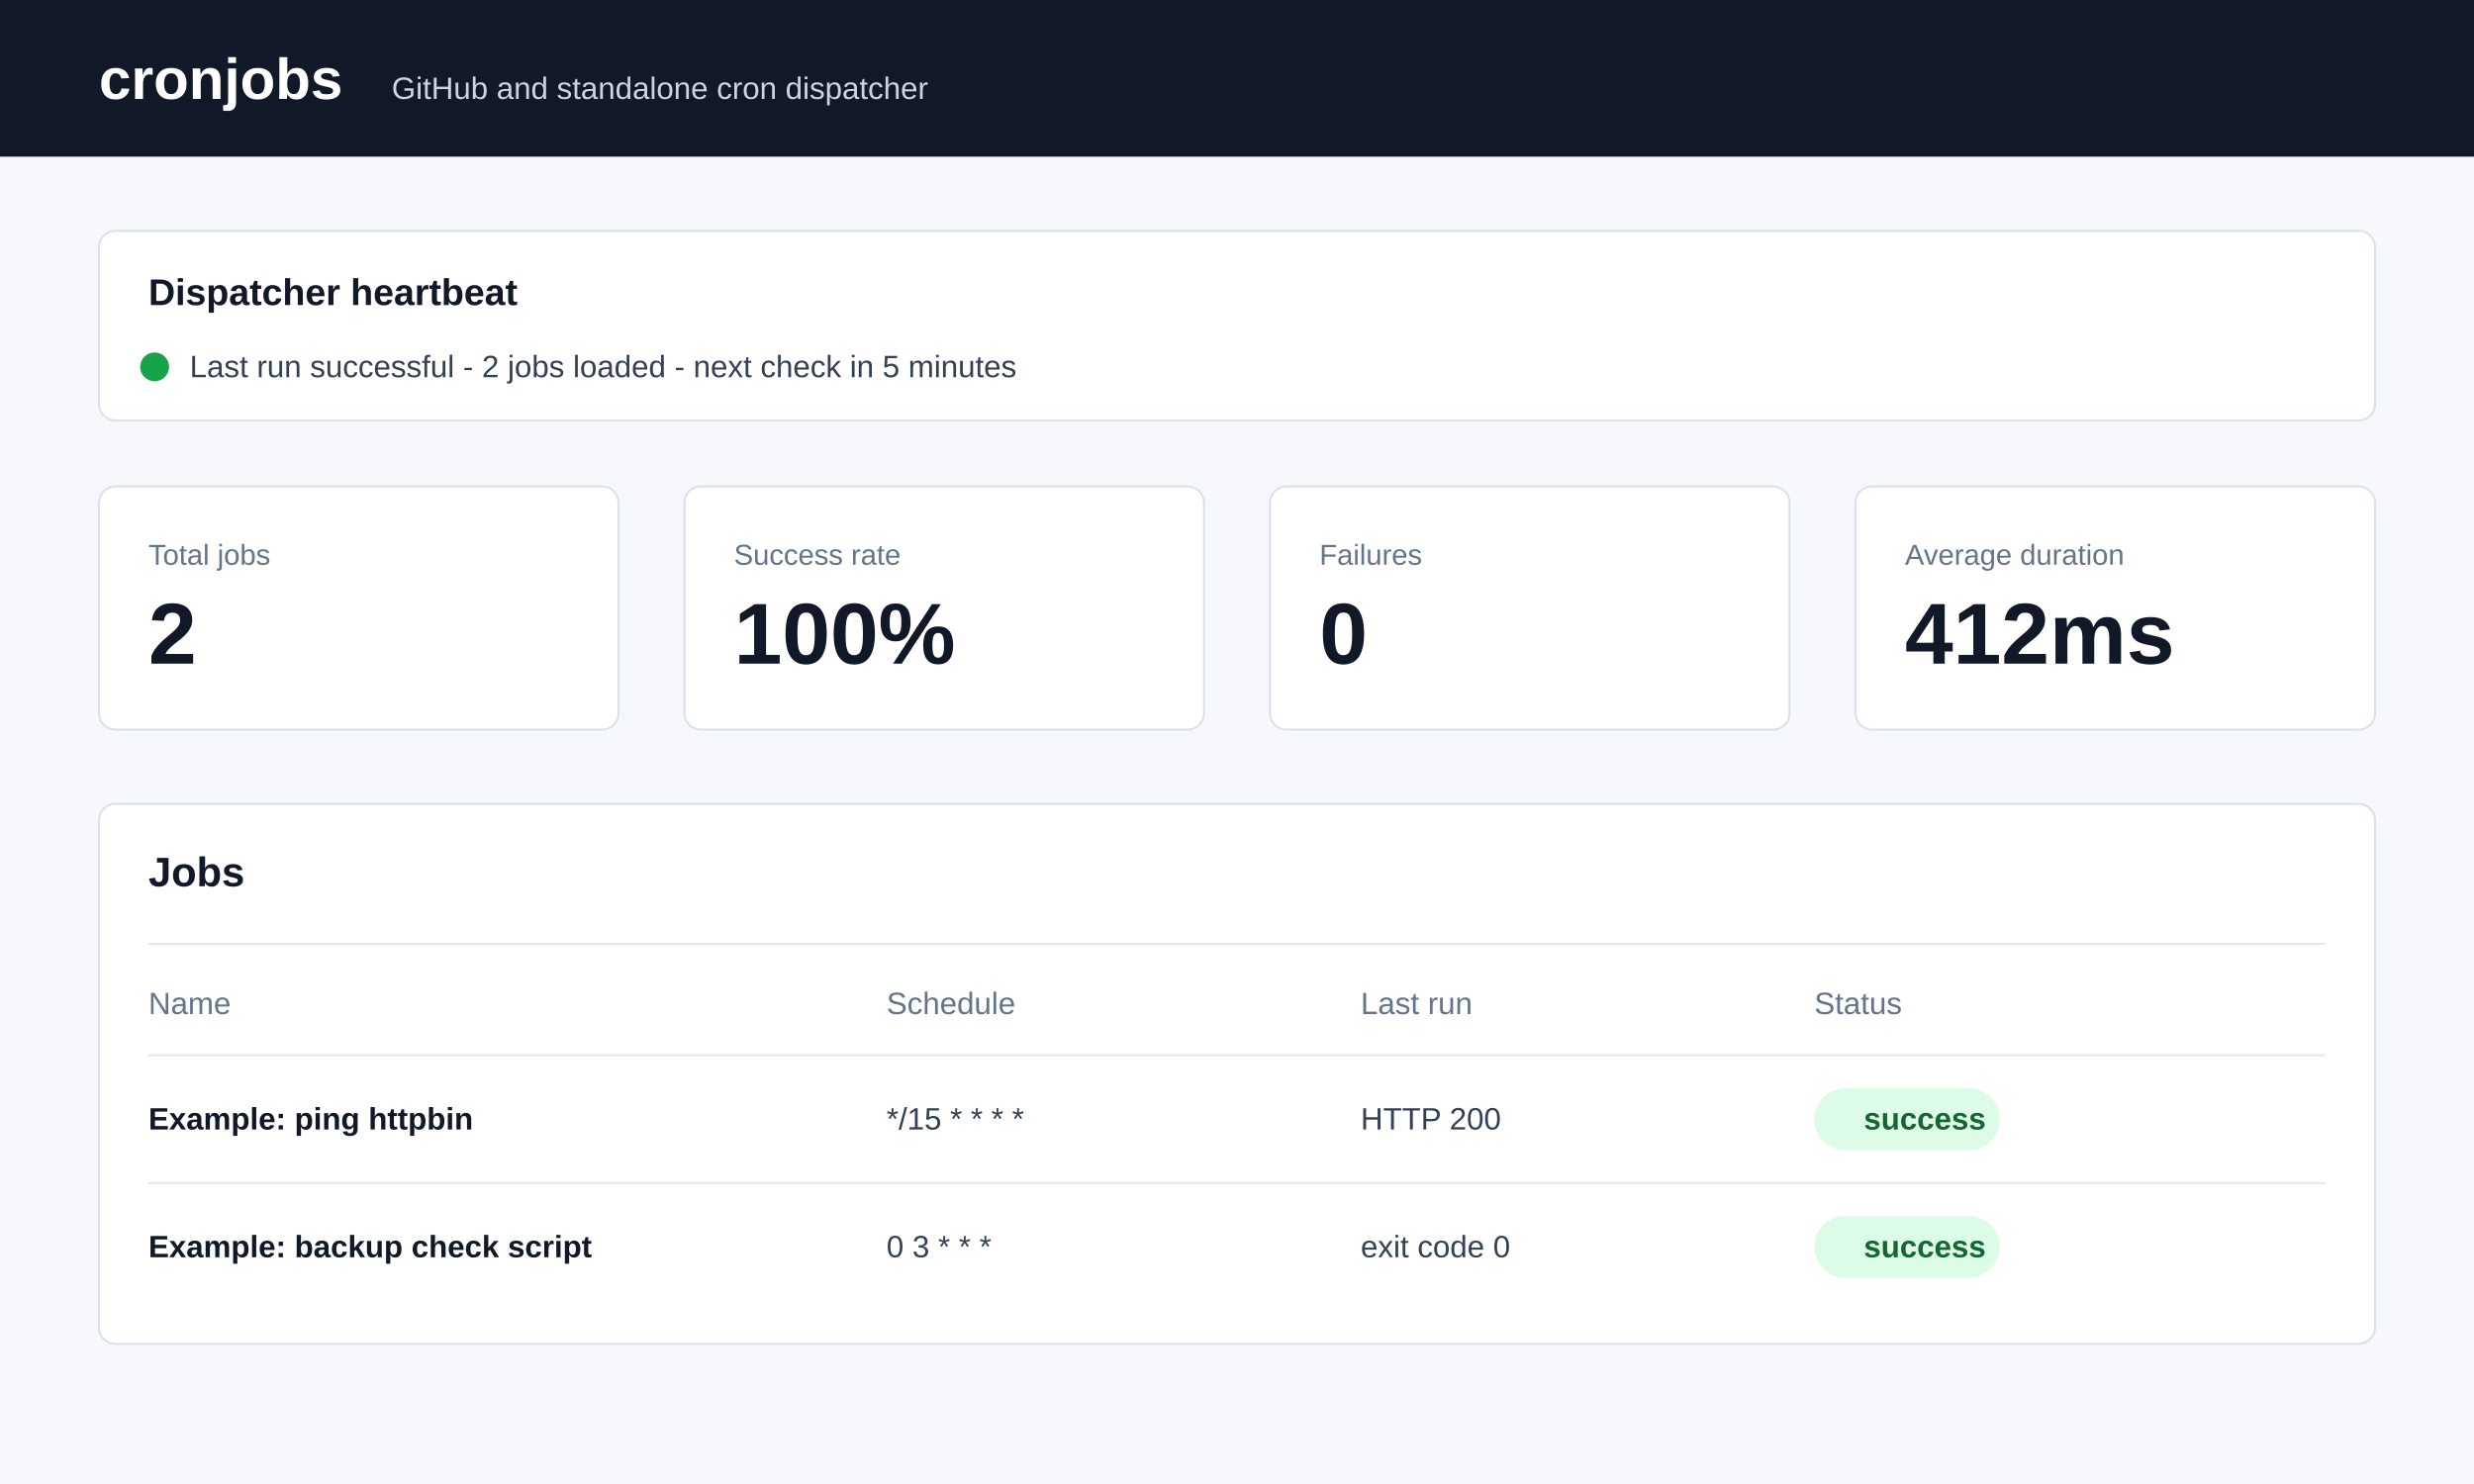
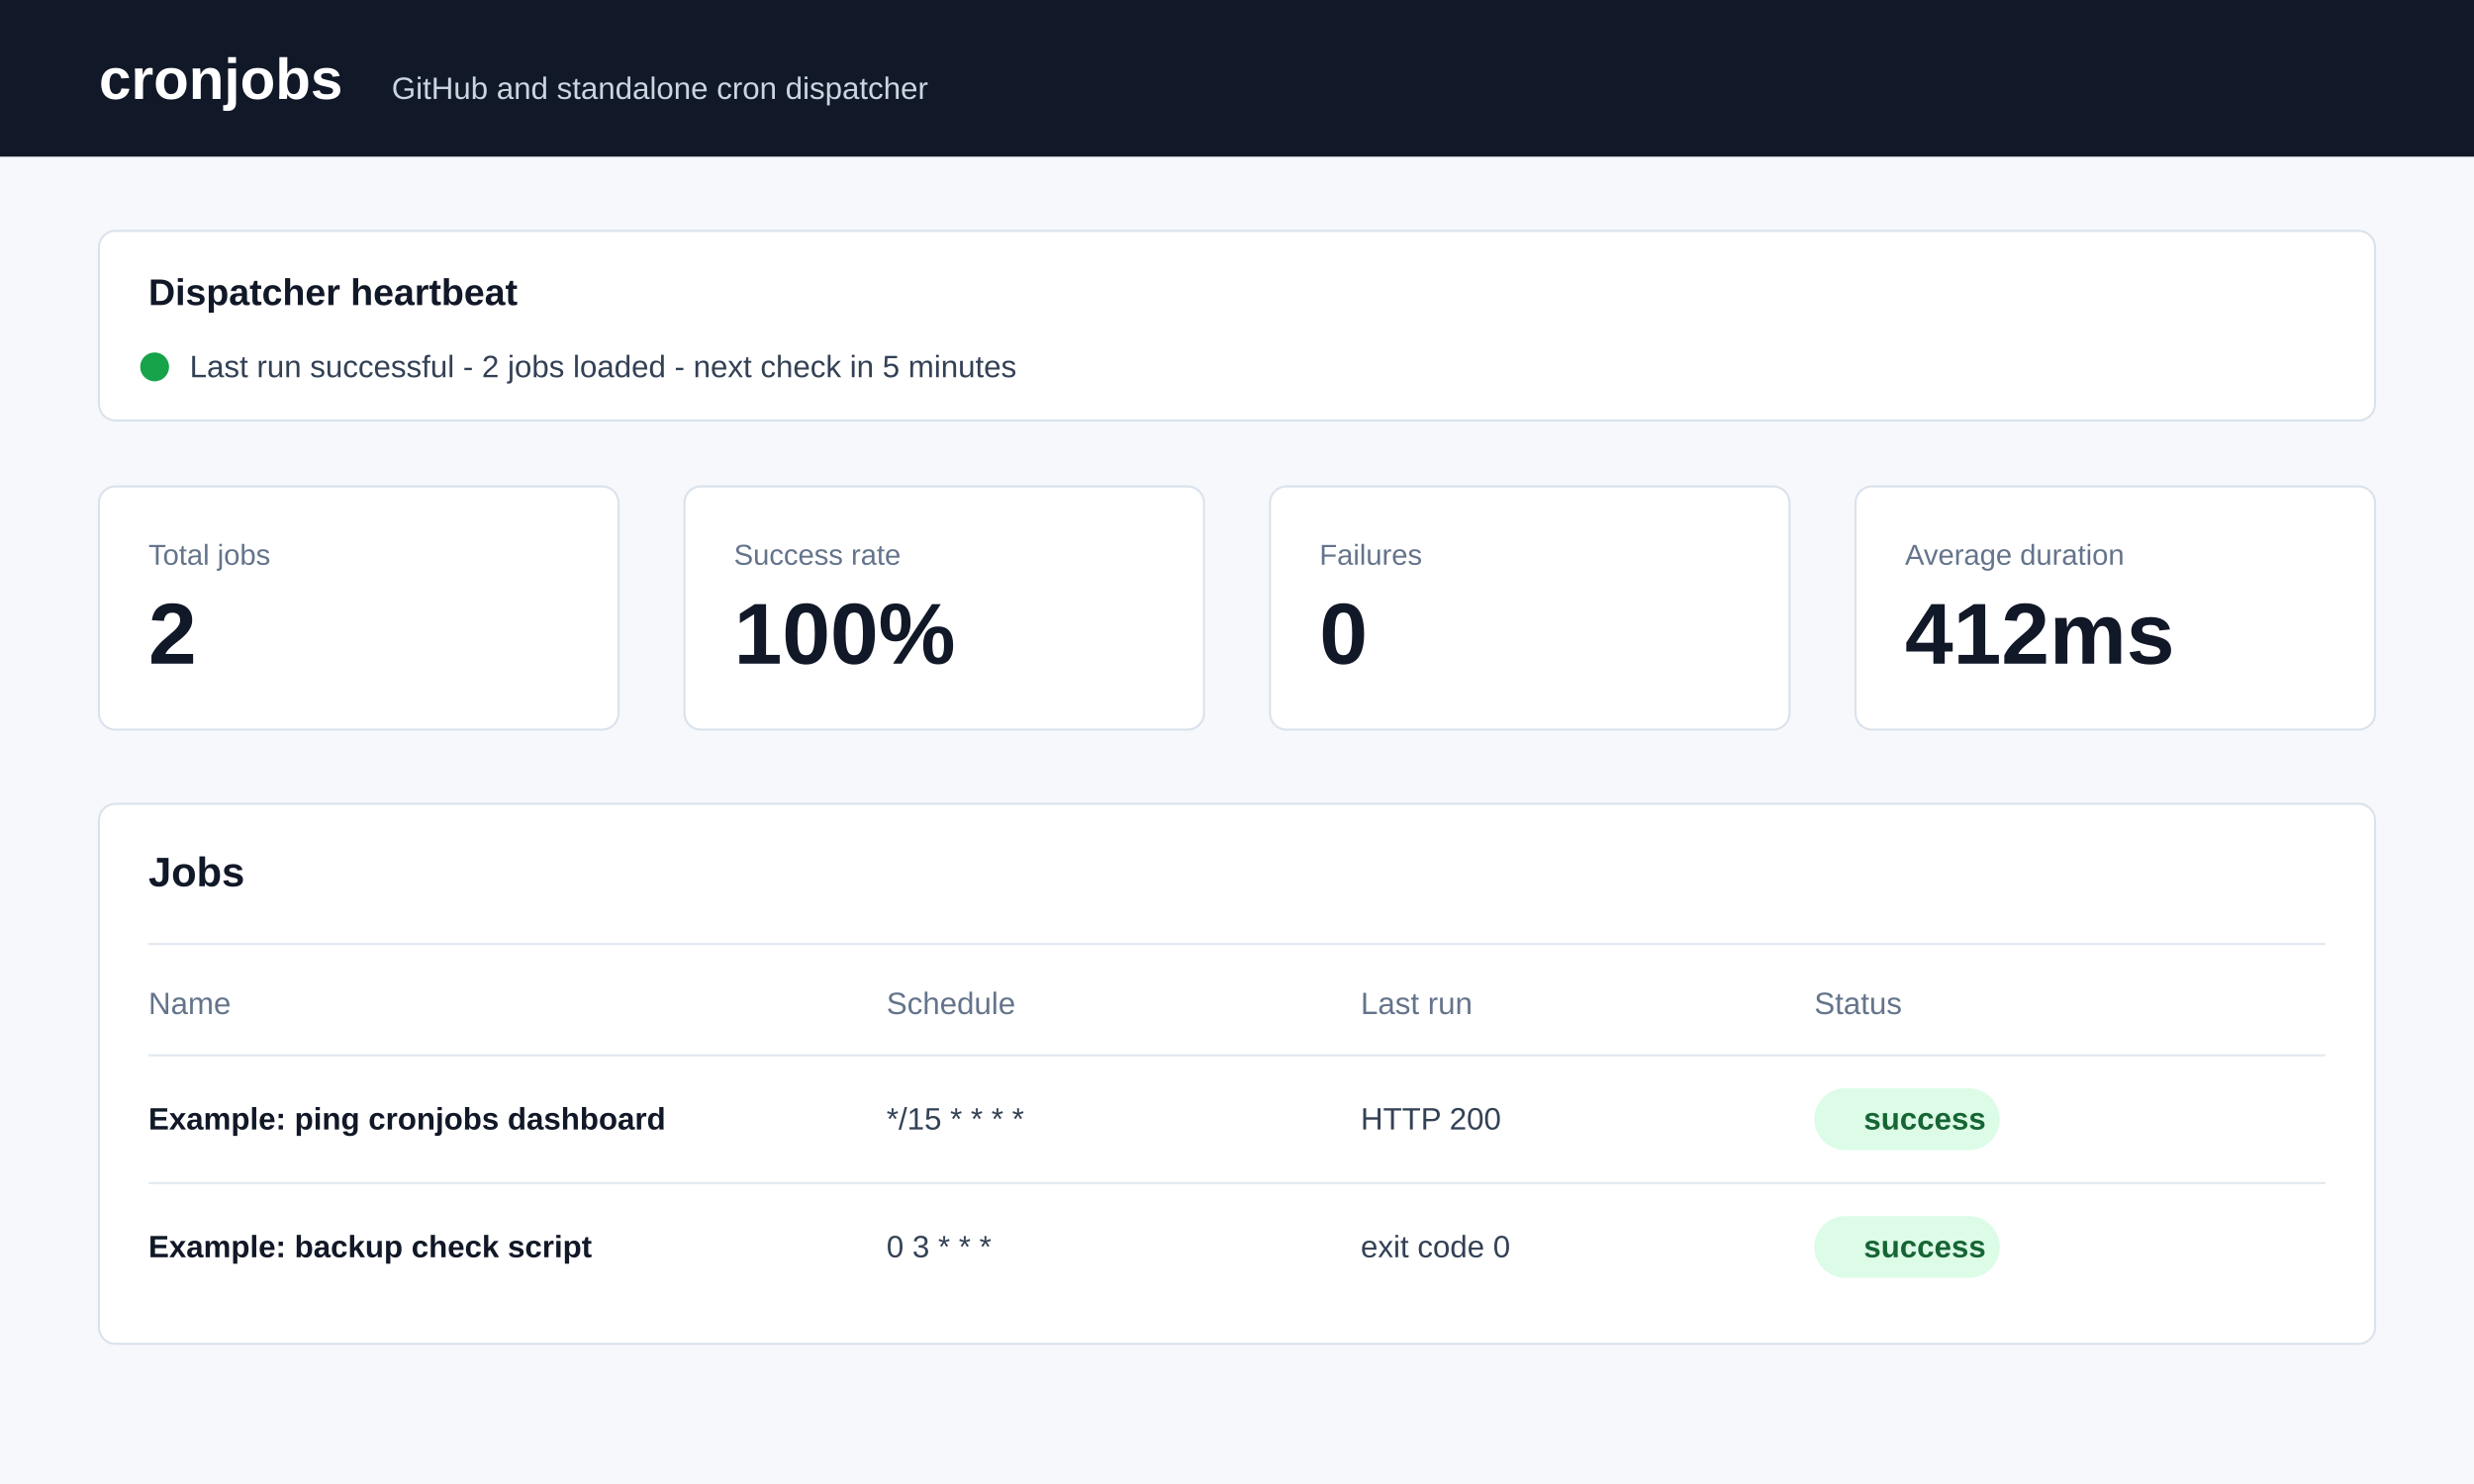
<svg xmlns="http://www.w3.org/2000/svg" width="1200" height="720" viewBox="0 0 1200 720" role="img" aria-labelledby="title desc">
  <rect width="1200" height="720" fill="#f6f8fb" />
  <rect x="0" y="0" width="1200" height="76" fill="#111827" />
  <text x="48" y="48" fill="#ffffff" font-family="Arial, sans-serif" font-size="28" font-weight="700">cronjobs</text>
  <text x="190" y="48" fill="#cbd5e1" font-family="Arial, sans-serif" font-size="15">GitHub and standalone cron dispatcher</text>
  <rect x="48" y="112" width="1104" height="92" rx="8" fill="#ffffff" stroke="#d9e2ec" />
  <text x="72" y="148" fill="#111827" font-family="Arial, sans-serif" font-size="18" font-weight="700">Dispatcher heartbeat</text>
  <circle cx="75" cy="178" r="7" fill="#16a34a" />
  <text x="92" y="183" fill="#334155" font-family="Arial, sans-serif" font-size="15">Last run successful - 2 jobs loaded - next check in 5 minutes</text>
  <g font-family="Arial, sans-serif">
    <rect x="48" y="236" width="252" height="118" rx="8" fill="#ffffff" stroke="#d9e2ec" />
    <text x="72" y="274" fill="#64748b" font-size="14">Total jobs</text>
    <text x="72" y="322" fill="#111827" font-size="42" font-weight="700">2</text>
    <rect x="332" y="236" width="252" height="118" rx="8" fill="#ffffff" stroke="#d9e2ec" />
    <text x="356" y="274" fill="#64748b" font-size="14">Success rate</text>
    <text x="356" y="322" fill="#111827" font-size="42" font-weight="700">100%</text>
    <rect x="616" y="236" width="252" height="118" rx="8" fill="#ffffff" stroke="#d9e2ec" />
    <text x="640" y="274" fill="#64748b" font-size="14">Failures</text>
    <text x="640" y="322" fill="#111827" font-size="42" font-weight="700">0</text>
    <rect x="900" y="236" width="252" height="118" rx="8" fill="#ffffff" stroke="#d9e2ec" />
    <text x="924" y="274" fill="#64748b" font-size="14">Average duration</text>
    <text x="924" y="322" fill="#111827" font-size="42" font-weight="700">412ms</text>
  </g>
  <rect x="48" y="390" width="1104" height="262" rx="8" fill="#ffffff" stroke="#d9e2ec" />
  <text x="72" y="430" fill="#111827" font-family="Arial, sans-serif" font-size="20" font-weight="700">Jobs</text>
  <line x1="72" y1="458" x2="1128" y2="458" stroke="#e2e8f0" />
  <g font-family="Arial, sans-serif" font-size="15">
    <text x="72" y="492" fill="#64748b">Name</text>
    <text x="430" y="492" fill="#64748b">Schedule</text>
    <text x="660" y="492" fill="#64748b">Last run</text>
    <text x="880" y="492" fill="#64748b">Status</text>
    <line x1="72" y1="512" x2="1128" y2="512" stroke="#e2e8f0" />
-     <text x="72" y="548" fill="#111827" font-weight="700">Example: ping httpbin</text>
+     <text x="72" y="548" fill="#111827" font-weight="700">Example: ping cronjobs dashboard</text>
    <text x="430" y="548" fill="#334155">*/15 * * * *</text>
    <text x="660" y="548" fill="#334155">HTTP 200</text>
    <rect x="880" y="528" width="90" height="30" rx="15" fill="#dcfce7" />
    <text x="904" y="548" fill="#166534" font-weight="700">success</text>
    <line x1="72" y1="574" x2="1128" y2="574" stroke="#e2e8f0" />
    <text x="72" y="610" fill="#111827" font-weight="700">Example: backup check script</text>
    <text x="430" y="610" fill="#334155">0 3 * * *</text>
    <text x="660" y="610" fill="#334155">exit code 0</text>
    <rect x="880" y="590" width="90" height="30" rx="15" fill="#dcfce7" />
    <text x="904" y="610" fill="#166534" font-weight="700">success</text>
  </g>
</svg>
